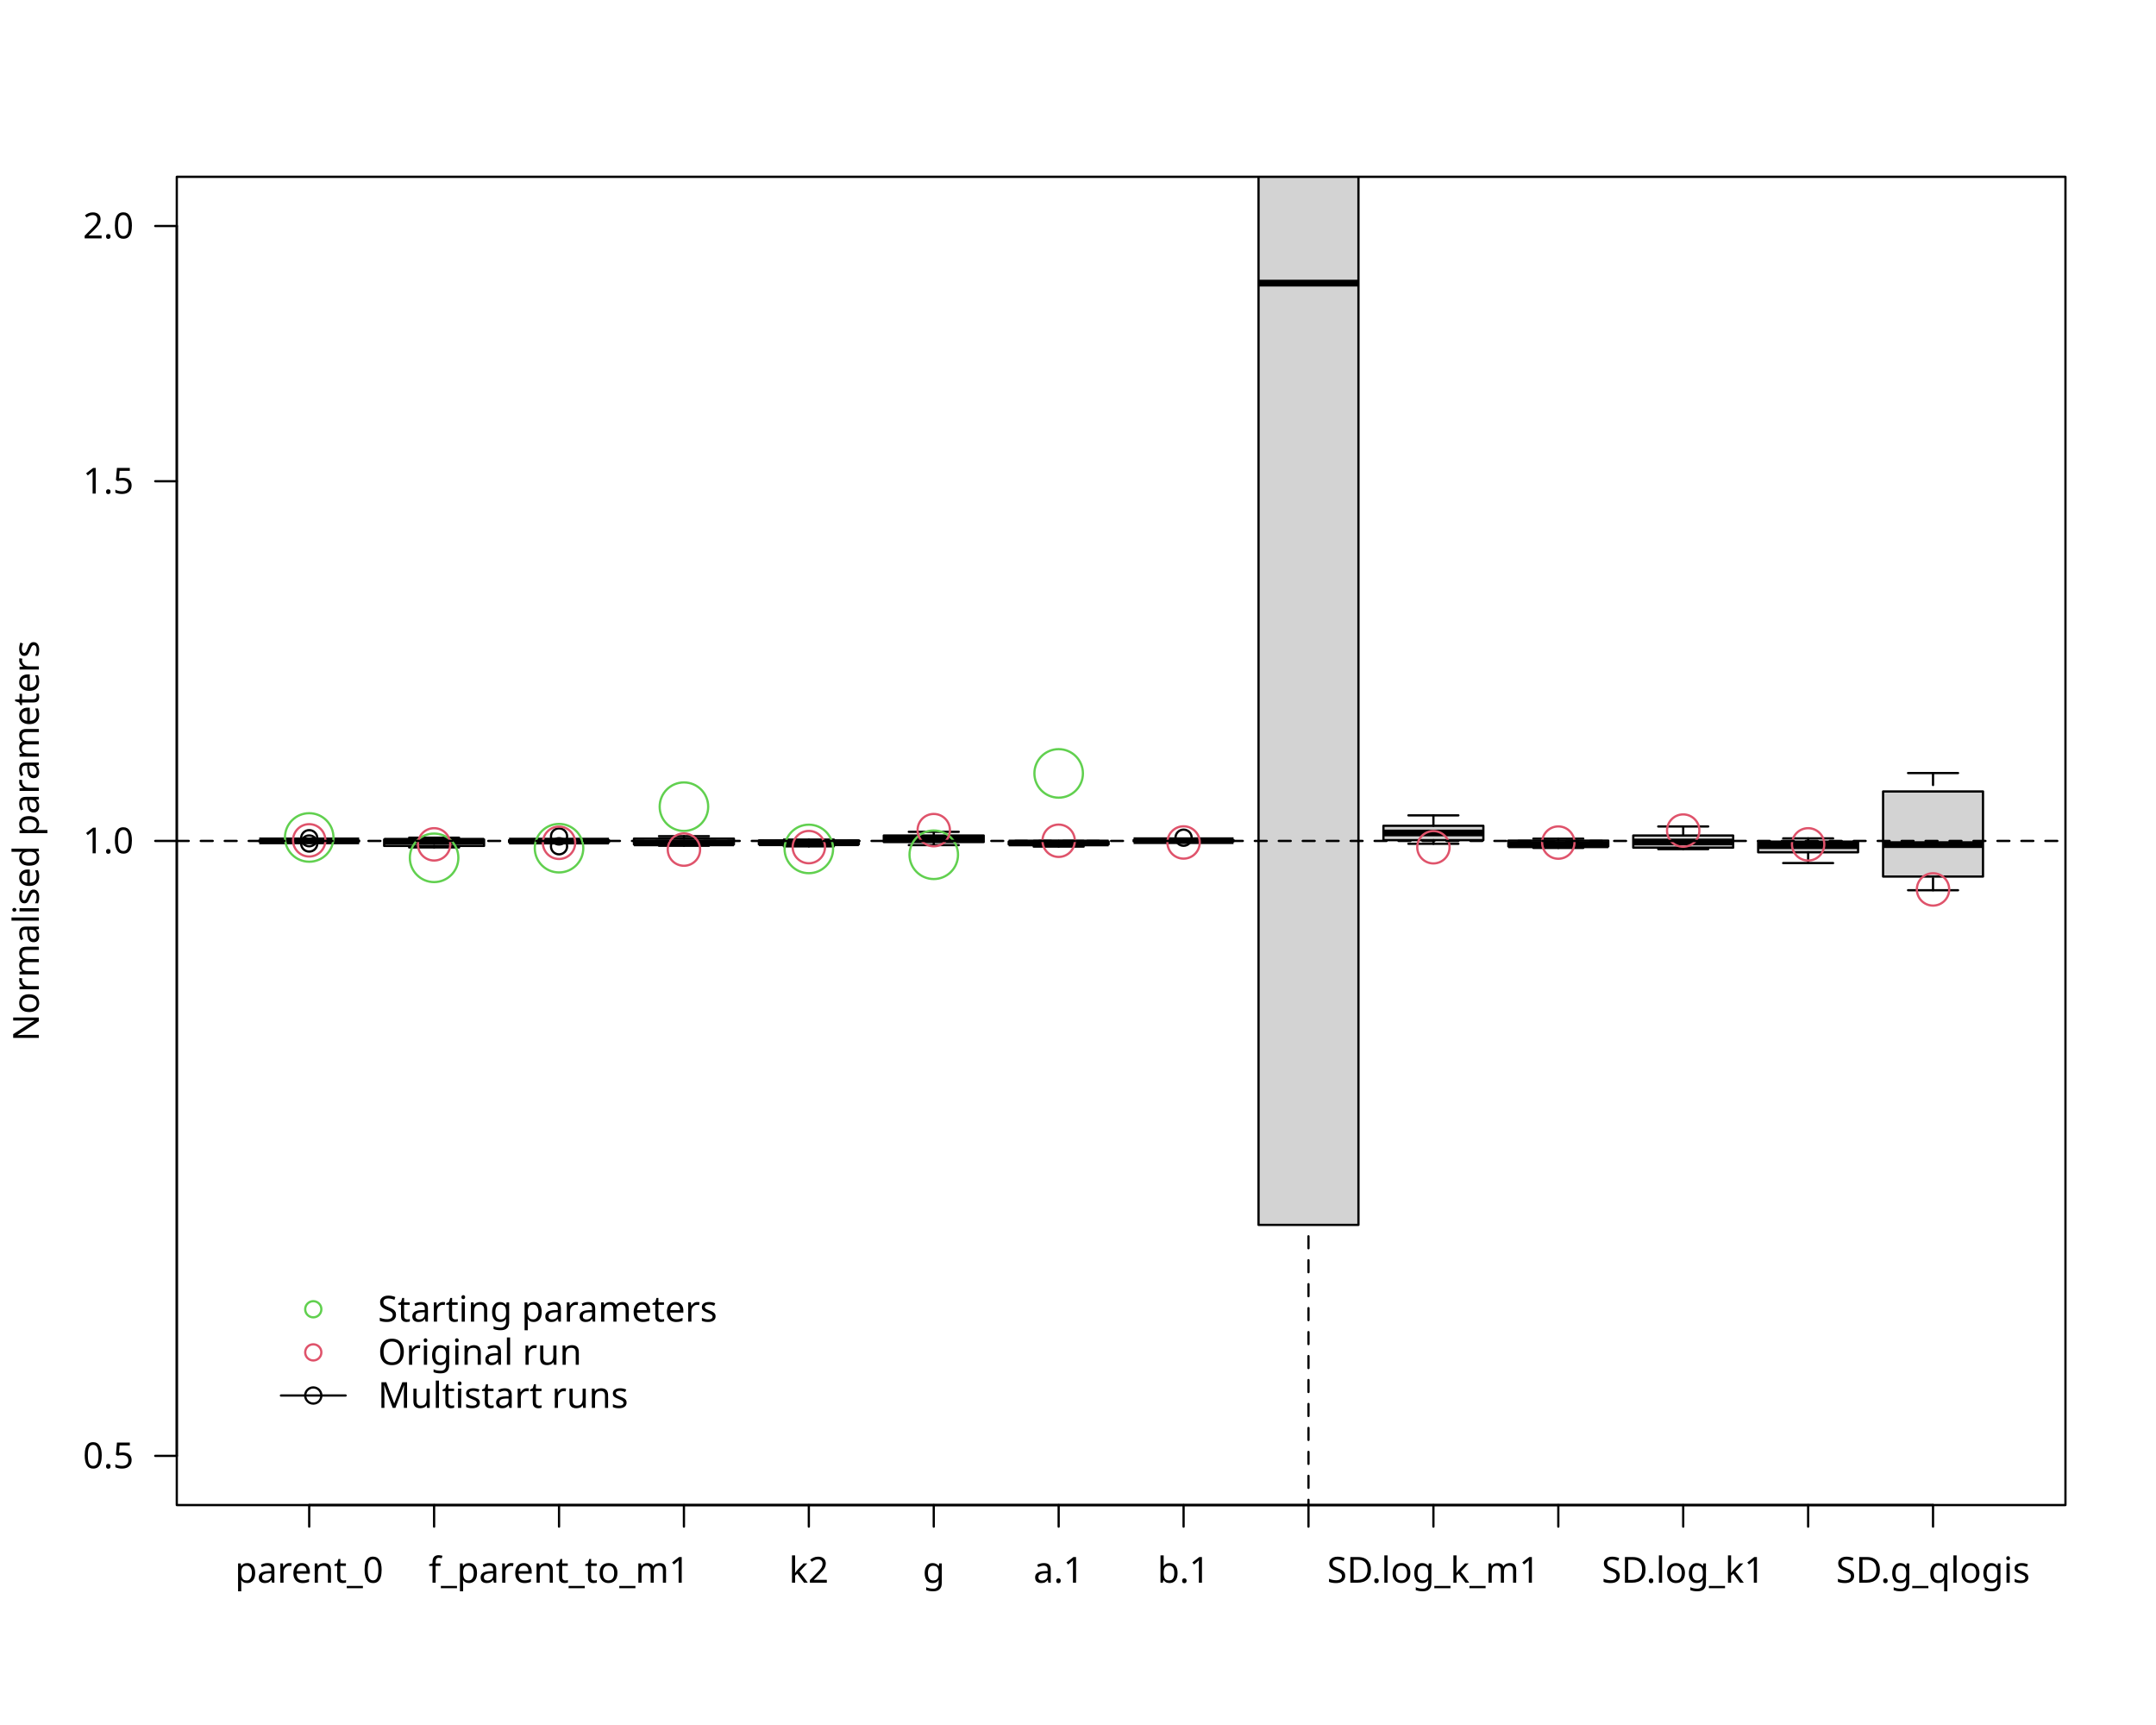
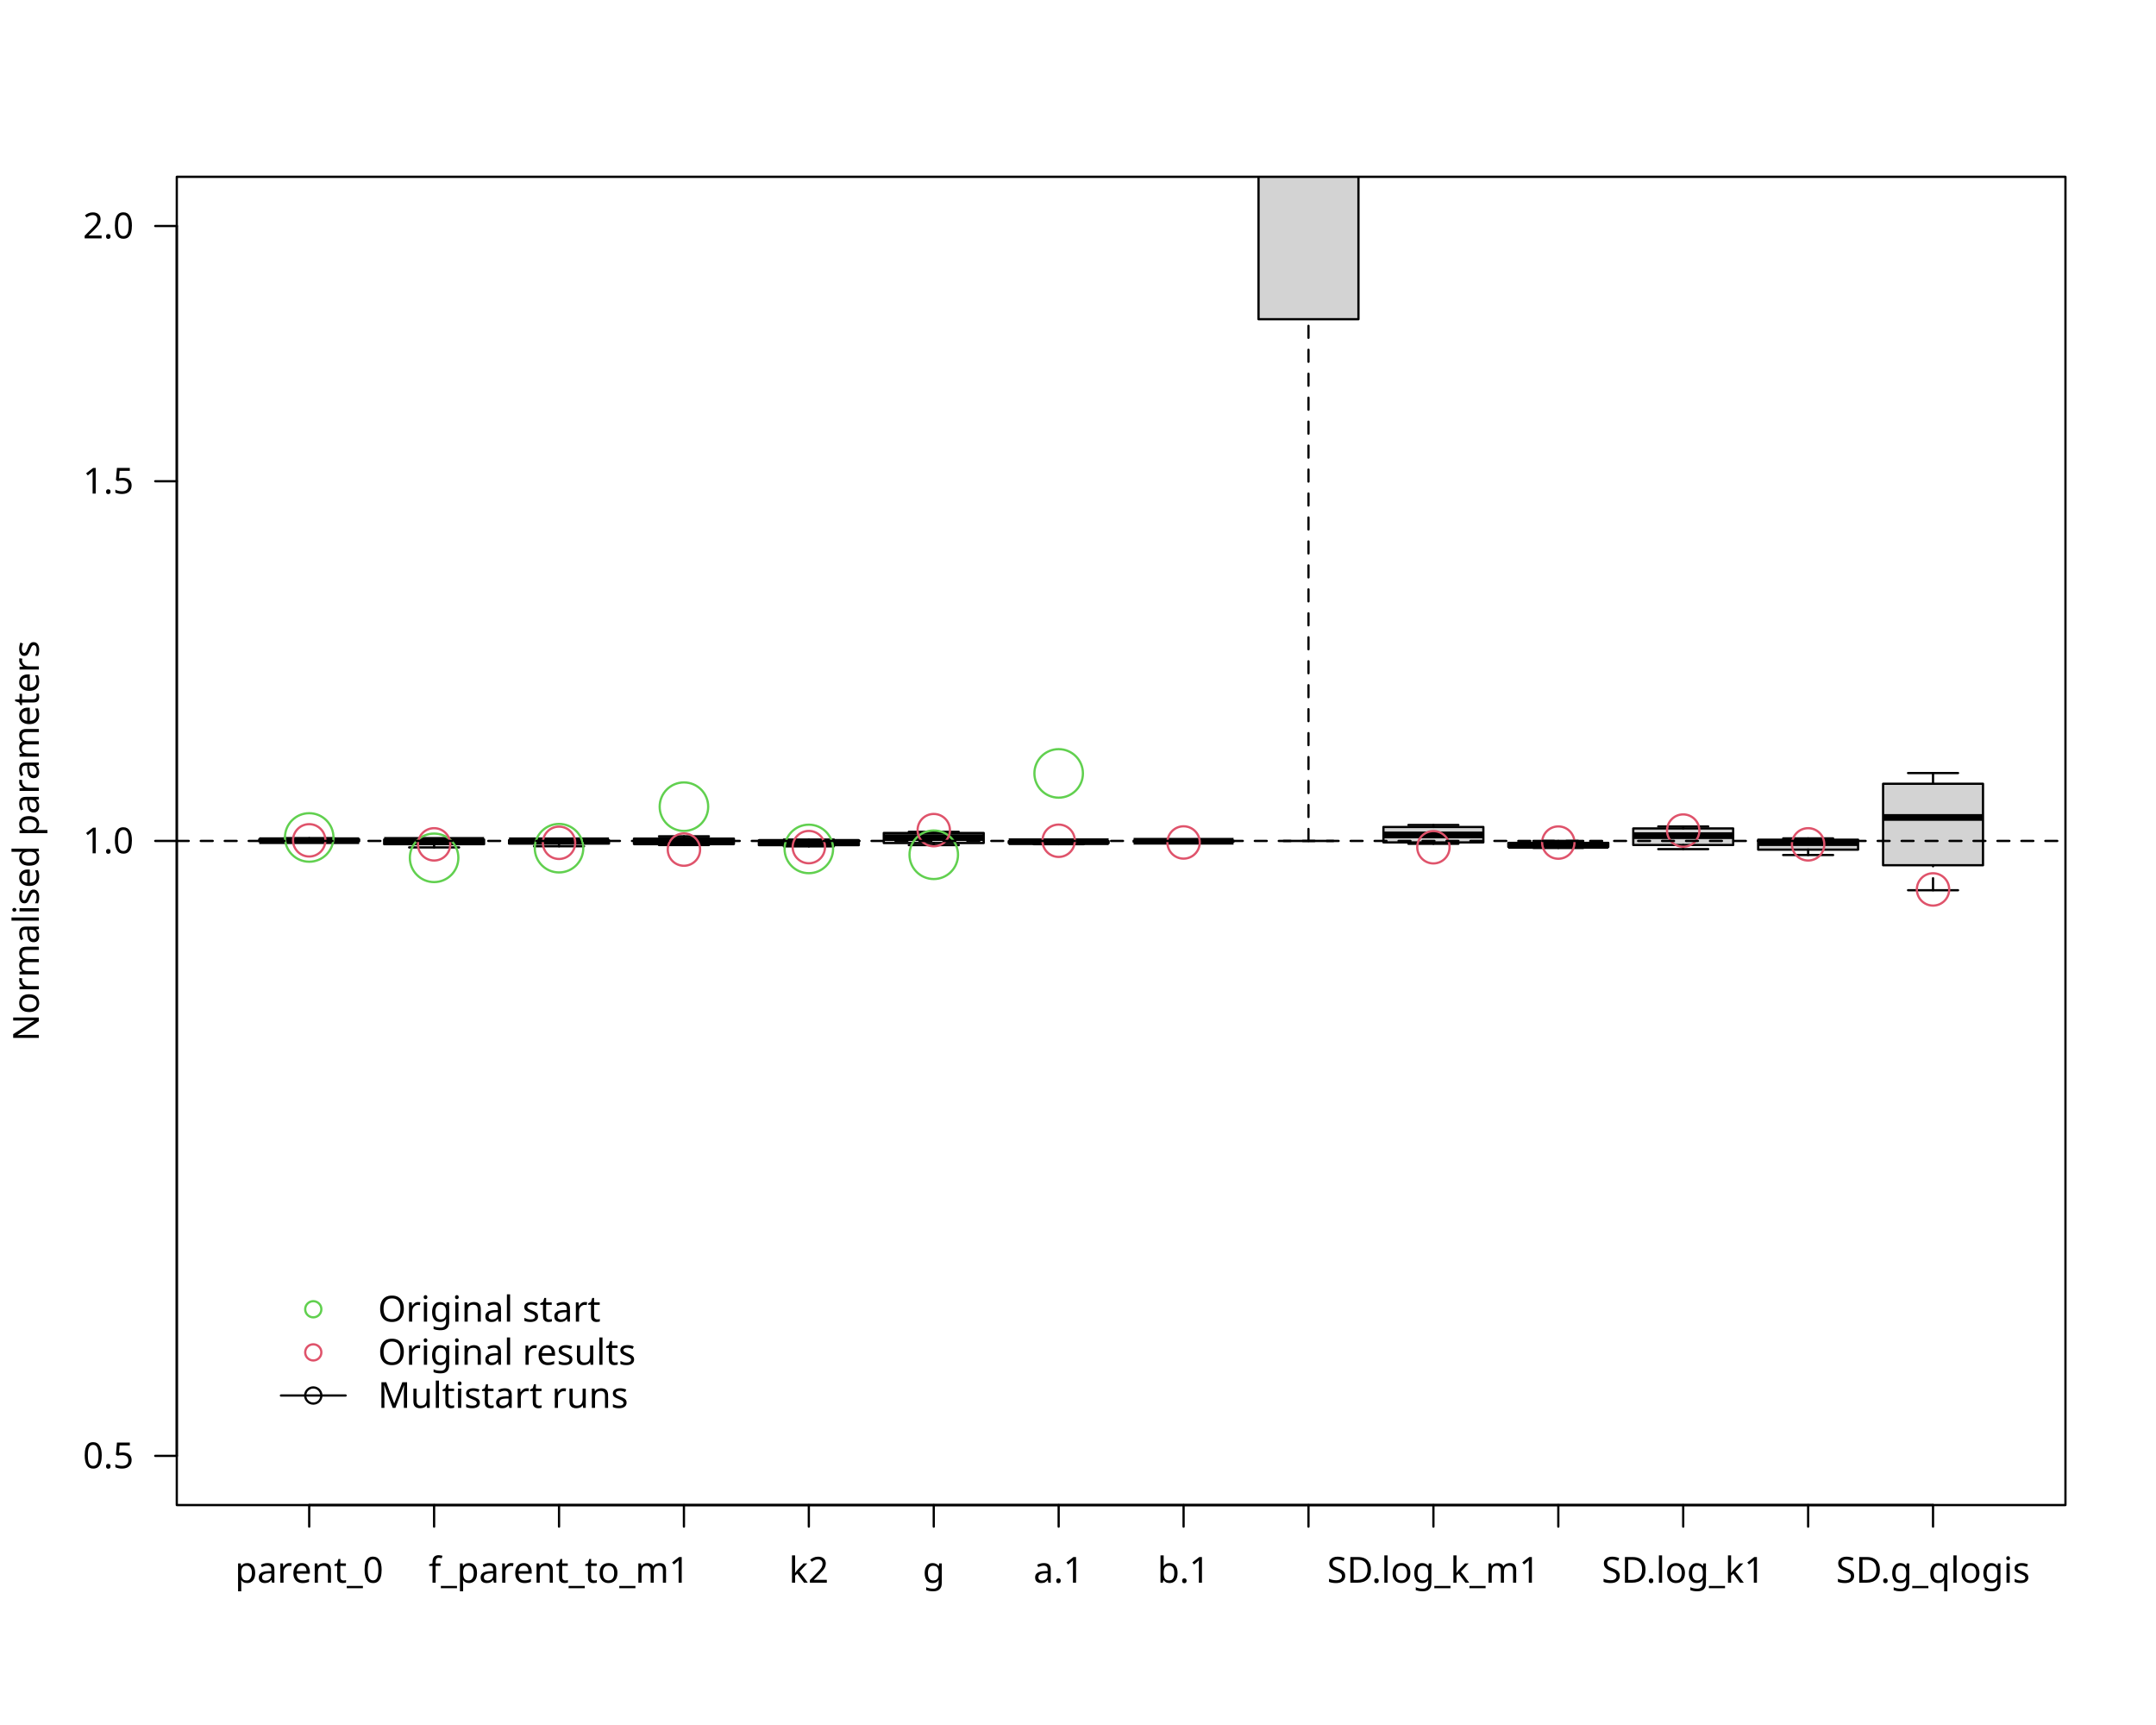
<svg xmlns="http://www.w3.org/2000/svg" class="svglite" data-engine-version="2.0" width="720.00pt" height="576.00pt" viewBox="0 0 720.00 576.00">
  <defs>
    <style type="text/css">
    .svglite line, .svglite polyline, .svglite polygon, .svglite path, .svglite rect, .svglite circle {
      fill: none;
      stroke: #000000;
      stroke-linecap: round;
      stroke-linejoin: round;
      stroke-miterlimit: 10.00;
    }
  </style>
  </defs>
  <rect width="100%" height="100%" style="stroke: none; fill: #FFFFFF;" />
  <defs>
    <clipPath id="cpMC4wMHw3MjAuMDB8MC4wMHw1NzYuMDA=">
      <rect x="0.00" y="0.00" width="720.00" height="576.00" />
    </clipPath>
  </defs>
  <g clip-path="url(#cpMC4wMHw3MjAuMDB8MC4wMHw1NzYuMDA=)">
</g>
  <defs>
    <clipPath id="cpNTkuMDR8Njg5Ljc2fDU5LjA0fDUwMi41Ng==">
      <rect x="59.04" y="59.04" width="630.72" height="443.52" />
    </clipPath>
  </defs>
  <g clip-path="url(#cpNTkuMDR8Njg5Ljc2fDU5LjA0fDUwMi41Ng==)">
-     <polygon points="86.57,280.95 119.94,280.95 119.94,280.68 86.57,280.68 " style="stroke-width: 0.75; stroke: none; fill: #D3D3D3;" />
-     <line x1="86.57" y1="280.78" x2="119.94" y2="280.78" style="stroke-width: 2.25; stroke-linecap: butt;" />
-     <line x1="103.26" y1="281.01" x2="103.26" y2="280.95" style="stroke-width: 0.75; stroke-dasharray: 4.00,4.00;" />
-     <line x1="103.26" y1="280.63" x2="103.26" y2="280.68" style="stroke-width: 0.75; stroke-dasharray: 4.00,4.00;" />
+     <polygon points="86.57,280.91 119.94,280.91 119.94,280.26 86.57,280.26 " style="stroke-width: 0.75; stroke: none; fill: #D3D3D3;" />
+     <line x1="86.57" y1="280.71" x2="119.94" y2="280.71" style="stroke-width: 2.25; stroke-linecap: butt;" />
+     <line x1="103.26" y1="281.01" x2="103.26" y2="280.91" style="stroke-width: 0.75; stroke-dasharray: 4.00,4.00;" />
+     <line x1="103.26" y1="279.89" x2="103.26" y2="280.26" style="stroke-width: 0.75; stroke-dasharray: 4.00,4.00;" />
    <line x1="94.91" y1="281.01" x2="111.60" y2="281.01" style="stroke-width: 0.75;" />
-     <line x1="94.91" y1="280.63" x2="111.60" y2="280.63" style="stroke-width: 0.75;" />
-     <polygon points="86.57,280.95 119.94,280.95 119.94,280.68 86.57,280.68 " style="stroke-width: 0.75; fill: none;" />
-     <circle cx="103.26" cy="281.66" r="2.70" style="stroke-width: 0.75;" />
-     <circle cx="103.26" cy="279.89" r="2.70" style="stroke-width: 0.75;" />
-     <polygon points="128.29,282.46 161.66,282.46 161.66,280.33 128.29,280.33 " style="stroke-width: 0.75; stroke: none; fill: #D3D3D3;" />
-     <line x1="128.29" y1="280.88" x2="161.66" y2="280.88" style="stroke-width: 2.25; stroke-linecap: butt;" />
-     <line x1="144.97" y1="282.96" x2="144.97" y2="282.46" style="stroke-width: 0.75; stroke-dasharray: 4.00,4.00;" />
-     <line x1="144.97" y1="279.72" x2="144.97" y2="280.33" style="stroke-width: 0.75; stroke-dasharray: 4.00,4.00;" />
+     <line x1="94.91" y1="279.89" x2="111.60" y2="279.89" style="stroke-width: 0.75;" />
+     <polygon points="86.57,280.91 119.94,280.91 119.94,280.26 86.57,280.26 " style="stroke-width: 0.75; fill: none;" />
+     <polygon points="128.29,281.88 161.66,281.88 161.66,280.33 128.29,280.33 " style="stroke-width: 0.75; stroke: none; fill: #D3D3D3;" />
+     <line x1="128.29" y1="280.61" x2="161.66" y2="280.61" style="stroke-width: 2.25; stroke-linecap: butt;" />
+     <line x1="144.97" y1="282.96" x2="144.97" y2="281.88" style="stroke-width: 0.75; stroke-dasharray: 4.00,4.00;" />
+     <line x1="144.97" y1="280.24" x2="144.97" y2="280.33" style="stroke-width: 0.75; stroke-dasharray: 4.00,4.00;" />
    <line x1="136.63" y1="282.96" x2="153.31" y2="282.96" style="stroke-width: 0.75;" />
-     <line x1="136.63" y1="279.72" x2="153.31" y2="279.72" style="stroke-width: 0.75;" />
-     <polygon points="128.29,282.46 161.66,282.46 161.66,280.33 128.29,280.33 " style="stroke-width: 0.75; fill: none;" />
-     <polygon points="170.00,281.20 203.37,281.20 203.37,280.53 170.00,280.53 " style="stroke-width: 0.75; stroke: none; fill: #D3D3D3;" />
-     <line x1="170.00" y1="280.84" x2="203.37" y2="280.84" style="stroke-width: 2.25; stroke-linecap: butt;" />
-     <line x1="186.69" y1="281.48" x2="186.69" y2="281.20" style="stroke-width: 0.75; stroke-dasharray: 4.00,4.00;" />
+     <line x1="136.63" y1="280.24" x2="153.31" y2="280.24" style="stroke-width: 0.75;" />
+     <polygon points="128.29,281.88 161.66,281.88 161.66,280.33 128.29,280.33 " style="stroke-width: 0.75; fill: none;" />
+     <polygon points="170.00,281.69 203.37,281.69 203.37,280.53 170.00,280.53 " style="stroke-width: 0.75; stroke: none; fill: #D3D3D3;" />
+     <line x1="170.00" y1="280.75" x2="203.37" y2="280.75" style="stroke-width: 2.25; stroke-linecap: butt;" />
+     <line x1="186.69" y1="282.58" x2="186.69" y2="281.69" style="stroke-width: 0.75; stroke-dasharray: 4.00,4.00;" />
    <line x1="186.69" y1="280.35" x2="186.69" y2="280.53" style="stroke-width: 0.75; stroke-dasharray: 4.00,4.00;" />
-     <line x1="178.34" y1="281.48" x2="195.03" y2="281.48" style="stroke-width: 0.75;" />
+     <line x1="178.34" y1="282.58" x2="195.03" y2="282.58" style="stroke-width: 0.75;" />
    <line x1="178.34" y1="280.35" x2="195.03" y2="280.35" style="stroke-width: 0.75;" />
-     <polygon points="170.00,281.20 203.37,281.20 203.37,280.53 170.00,280.53 " style="stroke-width: 0.75; fill: none;" />
-     <circle cx="186.69" cy="279.30" r="2.70" style="stroke-width: 0.75;" />
-     <circle cx="186.69" cy="282.58" r="2.70" style="stroke-width: 0.75;" />
-     <polygon points="211.71,281.98 245.09,281.98 245.09,280.03 211.71,280.03 " style="stroke-width: 0.75; stroke: none; fill: #D3D3D3;" />
-     <line x1="211.71" y1="281.46" x2="245.09" y2="281.46" style="stroke-width: 2.25; stroke-linecap: butt;" />
-     <line x1="228.40" y1="282.40" x2="228.40" y2="281.98" style="stroke-width: 0.75; stroke-dasharray: 4.00,4.00;" />
-     <line x1="228.40" y1="279.21" x2="228.40" y2="280.03" style="stroke-width: 0.75; stroke-dasharray: 4.00,4.00;" />
-     <line x1="220.06" y1="282.40" x2="236.74" y2="282.40" style="stroke-width: 0.75;" />
-     <line x1="220.06" y1="279.21" x2="236.74" y2="279.21" style="stroke-width: 0.75;" />
-     <polygon points="211.71,281.98 245.09,281.98 245.09,280.03 211.71,280.03 " style="stroke-width: 0.75; fill: none;" />
-     <polygon points="253.43,281.94 286.80,281.94 286.80,280.63 253.43,280.63 " style="stroke-width: 0.75; stroke: none; fill: #D3D3D3;" />
-     <line x1="253.43" y1="281.42" x2="286.80" y2="281.42" style="stroke-width: 2.25; stroke-linecap: butt;" />
-     <line x1="270.11" y1="282.62" x2="270.11" y2="281.94" style="stroke-width: 0.75; stroke-dasharray: 4.00,4.00;" />
-     <line x1="270.11" y1="280.34" x2="270.11" y2="280.63" style="stroke-width: 0.75; stroke-dasharray: 4.00,4.00;" />
+     <polygon points="170.00,281.69 203.37,281.69 203.37,280.53 170.00,280.53 " style="stroke-width: 0.75; fill: none;" />
+     <polygon points="211.71,281.83 245.09,281.83 245.09,280.03 211.71,280.03 " style="stroke-width: 0.75; stroke: none; fill: #D3D3D3;" />
+     <line x1="211.71" y1="281.14" x2="245.09" y2="281.14" style="stroke-width: 2.25; stroke-linecap: butt;" />
+     <line x1="228.40" y1="282.17" x2="228.40" y2="281.83" style="stroke-width: 0.75; stroke-dasharray: 4.00,4.00;" />
+     <line x1="228.40" y1="279.26" x2="228.40" y2="280.03" style="stroke-width: 0.75; stroke-dasharray: 4.00,4.00;" />
+     <line x1="220.06" y1="282.17" x2="236.74" y2="282.17" style="stroke-width: 0.75;" />
+     <line x1="220.06" y1="279.26" x2="236.74" y2="279.26" style="stroke-width: 0.75;" />
+     <polygon points="211.71,281.83 245.09,281.83 245.09,280.03 211.71,280.03 " style="stroke-width: 0.75; fill: none;" />
+     <polygon points="253.43,282.21 286.80,282.21 286.80,280.57 253.43,280.57 " style="stroke-width: 0.75; stroke: none; fill: #D3D3D3;" />
+     <line x1="253.43" y1="281.30" x2="286.80" y2="281.30" style="stroke-width: 2.25; stroke-linecap: butt;" />
+     <line x1="270.11" y1="282.62" x2="270.11" y2="282.21" style="stroke-width: 0.75; stroke-dasharray: 4.00,4.00;" />
+     <line x1="270.11" y1="280.34" x2="270.11" y2="280.57" style="stroke-width: 0.75; stroke-dasharray: 4.00,4.00;" />
    <line x1="261.77" y1="282.62" x2="278.46" y2="282.62" style="stroke-width: 0.75;" />
    <line x1="261.77" y1="280.34" x2="278.46" y2="280.34" style="stroke-width: 0.75;" />
-     <polygon points="253.43,281.94 286.80,281.94 286.80,280.63 253.43,280.63 " style="stroke-width: 0.75; fill: none;" />
-     <polygon points="295.14,281.17 328.51,281.17 328.51,278.99 295.14,278.99 " style="stroke-width: 0.75; stroke: none; fill: #D3D3D3;" />
-     <line x1="295.14" y1="280.18" x2="328.51" y2="280.18" style="stroke-width: 2.25; stroke-linecap: butt;" />
-     <line x1="311.83" y1="282.20" x2="311.83" y2="281.17" style="stroke-width: 0.75; stroke-dasharray: 4.00,4.00;" />
-     <line x1="311.83" y1="277.75" x2="311.83" y2="278.99" style="stroke-width: 0.75; stroke-dasharray: 4.00,4.00;" />
+     <polygon points="253.43,282.21 286.80,282.21 286.80,280.57 253.43,280.57 " style="stroke-width: 0.75; fill: none;" />
+     <polygon points="295.14,281.50 328.51,281.50 328.51,278.14 295.14,278.14 " style="stroke-width: 0.75; stroke: none; fill: #D3D3D3;" />
+     <line x1="295.14" y1="279.67" x2="328.51" y2="279.67" style="stroke-width: 2.25; stroke-linecap: butt;" />
+     <line x1="311.83" y1="282.20" x2="311.83" y2="281.50" style="stroke-width: 0.75; stroke-dasharray: 4.00,4.00;" />
+     <line x1="311.83" y1="277.75" x2="311.83" y2="278.14" style="stroke-width: 0.75; stroke-dasharray: 4.00,4.00;" />
    <line x1="303.49" y1="282.20" x2="320.17" y2="282.20" style="stroke-width: 0.75;" />
    <line x1="303.49" y1="277.75" x2="320.17" y2="277.75" style="stroke-width: 0.75;" />
-     <polygon points="295.14,281.17 328.51,281.17 328.51,278.99 295.14,278.99 " style="stroke-width: 0.75; fill: none;" />
-     <polygon points="336.86,281.95 370.23,281.95 370.23,281.00 336.86,281.00 " style="stroke-width: 0.75; stroke: none; fill: #D3D3D3;" />
-     <line x1="336.86" y1="281.48" x2="370.23" y2="281.48" style="stroke-width: 2.25; stroke-linecap: butt;" />
-     <line x1="353.54" y1="282.69" x2="353.54" y2="281.95" style="stroke-width: 0.75; stroke-dasharray: 4.00,4.00;" />
-     <line x1="353.54" y1="280.80" x2="353.54" y2="281.00" style="stroke-width: 0.75; stroke-dasharray: 4.00,4.00;" />
-     <line x1="345.20" y1="282.69" x2="361.89" y2="282.69" style="stroke-width: 0.75;" />
+     <polygon points="295.14,281.50 328.51,281.50 328.51,278.14 295.14,278.14 " style="stroke-width: 0.75; fill: none;" />
+     <polygon points="336.86,281.52 370.23,281.52 370.23,280.88 336.86,280.88 " style="stroke-width: 0.75; stroke: none; fill: #D3D3D3;" />
+     <line x1="336.86" y1="281.06" x2="370.23" y2="281.06" style="stroke-width: 2.25; stroke-linecap: butt;" />
+     <line x1="353.54" y1="281.89" x2="353.54" y2="281.52" style="stroke-width: 0.75; stroke-dasharray: 4.00,4.00;" />
+     <line x1="353.54" y1="280.80" x2="353.54" y2="280.88" style="stroke-width: 0.75; stroke-dasharray: 4.00,4.00;" />
+     <line x1="345.20" y1="281.89" x2="361.89" y2="281.89" style="stroke-width: 0.75;" />
    <line x1="345.20" y1="280.80" x2="361.89" y2="280.80" style="stroke-width: 0.75;" />
-     <polygon points="336.86,281.95 370.23,281.95 370.23,281.00 336.86,281.00 " style="stroke-width: 0.75; fill: none;" />
-     <polygon points="378.57,280.93 411.94,280.93 411.94,280.50 378.57,280.50 " style="stroke-width: 0.75; stroke: none; fill: #D3D3D3;" />
-     <line x1="378.57" y1="280.72" x2="411.94" y2="280.72" style="stroke-width: 2.25; stroke-linecap: butt;" />
-     <line x1="395.26" y1="281.09" x2="395.26" y2="280.93" style="stroke-width: 0.75; stroke-dasharray: 4.00,4.00;" />
-     <line x1="395.26" y1="280.44" x2="395.26" y2="280.50" style="stroke-width: 0.75; stroke-dasharray: 4.00,4.00;" />
+     <polygon points="336.86,281.52 370.23,281.52 370.23,280.88 336.86,280.88 " style="stroke-width: 0.75; fill: none;" />
+     <polygon points="378.57,281.06 411.94,281.06 411.94,280.72 378.57,280.72 " style="stroke-width: 0.75; stroke: none; fill: #D3D3D3;" />
+     <line x1="378.57" y1="280.91" x2="411.94" y2="280.91" style="stroke-width: 2.25; stroke-linecap: butt;" />
+     <line x1="395.26" y1="281.09" x2="395.26" y2="281.06" style="stroke-width: 0.75; stroke-dasharray: 4.00,4.00;" />
+     <line x1="395.26" y1="280.64" x2="395.26" y2="280.72" style="stroke-width: 0.75; stroke-dasharray: 4.00,4.00;" />
    <line x1="386.91" y1="281.09" x2="403.60" y2="281.09" style="stroke-width: 0.75;" />
-     <line x1="386.91" y1="280.44" x2="403.60" y2="280.44" style="stroke-width: 0.75;" />
-     <polygon points="378.57,280.93 411.94,280.93 411.94,280.50 378.57,280.50 " style="stroke-width: 0.75; fill: none;" />
-     <circle cx="395.26" cy="279.72" r="2.70" style="stroke-width: 0.75;" />
-     <polygon points="420.29,409.00 453.66,409.00 453.66,-49.57 420.29,-49.57 " style="stroke-width: 0.75; stroke: none; fill: #D3D3D3;" />
-     <line x1="420.29" y1="94.54" x2="453.66" y2="94.54" style="stroke-width: 2.25; stroke-linecap: butt;" />
-     <line x1="436.97" y1="656.81" x2="436.97" y2="409.00" style="stroke-width: 0.75; stroke-dasharray: 4.00,4.00;" />
-     <line x1="436.97" y1="-136.13" x2="436.97" y2="-49.57" style="stroke-width: 0.75; stroke-dasharray: 4.00,4.00;" />
-     <line x1="428.63" y1="656.81" x2="445.31" y2="656.81" style="stroke-width: 0.75;" />
+     <line x1="386.91" y1="280.64" x2="403.60" y2="280.64" style="stroke-width: 0.75;" />
+     <polygon points="378.57,281.06 411.94,281.06 411.94,280.72 378.57,280.72 " style="stroke-width: 0.75; fill: none;" />
+     <polygon points="420.29,106.59 453.66,106.59 453.66,-114.09 420.29,-114.09 " style="stroke-width: 0.75; stroke: none; fill: #D3D3D3;" />
+     <line x1="420.29" y1="-49.57" x2="453.66" y2="-49.57" style="stroke-width: 2.25; stroke-linecap: butt;" />
+     <line x1="436.97" y1="280.80" x2="436.97" y2="106.59" style="stroke-width: 0.75; stroke-dasharray: 4.00,4.00;" />
+     <line x1="436.97" y1="-136.13" x2="436.97" y2="-114.09" style="stroke-width: 0.75; stroke-dasharray: 4.00,4.00;" />
+     <line x1="428.63" y1="280.80" x2="445.31" y2="280.80" style="stroke-width: 0.75;" />
    <line x1="428.63" y1="-136.13" x2="445.31" y2="-136.13" style="stroke-width: 0.75;" />
-     <polygon points="420.29,409.00 453.66,409.00 453.66,-49.57 420.29,-49.57 " style="stroke-width: 0.75; fill: none;" />
-     <polygon points="462.00,280.54 495.37,280.54 495.37,275.74 462.00,275.74 " style="stroke-width: 0.75; stroke: none; fill: #D3D3D3;" />
-     <line x1="462.00" y1="278.14" x2="495.37" y2="278.14" style="stroke-width: 2.25; stroke-linecap: butt;" />
-     <line x1="478.69" y1="281.75" x2="478.69" y2="280.54" style="stroke-width: 0.75; stroke-dasharray: 4.00,4.00;" />
-     <line x1="478.69" y1="272.26" x2="478.69" y2="275.74" style="stroke-width: 0.75; stroke-dasharray: 4.00,4.00;" />
+     <polygon points="420.29,106.59 453.66,106.59 453.66,-114.09 420.29,-114.09 " style="stroke-width: 0.75; fill: none;" />
+     <polygon points="462.00,281.28 495.37,281.28 495.37,276.14 462.00,276.14 " style="stroke-width: 0.75; stroke: none; fill: #D3D3D3;" />
+     <line x1="462.00" y1="278.79" x2="495.37" y2="278.79" style="stroke-width: 2.25; stroke-linecap: butt;" />
+     <line x1="478.69" y1="281.75" x2="478.69" y2="281.28" style="stroke-width: 0.75; stroke-dasharray: 4.00,4.00;" />
+     <line x1="478.69" y1="275.48" x2="478.69" y2="276.14" style="stroke-width: 0.75; stroke-dasharray: 4.00,4.00;" />
    <line x1="470.34" y1="281.75" x2="487.03" y2="281.75" style="stroke-width: 0.75;" />
-     <line x1="470.34" y1="272.26" x2="487.03" y2="272.26" style="stroke-width: 0.75;" />
-     <polygon points="462.00,280.54 495.37,280.54 495.37,275.74 462.00,275.74 " style="stroke-width: 0.75; fill: none;" />
-     <polygon points="503.71,282.63 537.09,282.63 537.09,280.69 503.71,280.69 " style="stroke-width: 0.75; stroke: none; fill: #D3D3D3;" />
-     <line x1="503.71" y1="282.10" x2="537.09" y2="282.10" style="stroke-width: 2.25; stroke-linecap: butt;" />
-     <line x1="520.40" y1="283.13" x2="520.40" y2="282.63" style="stroke-width: 0.75; stroke-dasharray: 4.00,4.00;" />
-     <line x1="520.40" y1="280.04" x2="520.40" y2="280.69" style="stroke-width: 0.75; stroke-dasharray: 4.00,4.00;" />
+     <line x1="470.34" y1="275.48" x2="487.03" y2="275.48" style="stroke-width: 0.75;" />
+     <polygon points="462.00,281.28 495.37,281.28 495.37,276.14 462.00,276.14 " style="stroke-width: 0.75; fill: none;" />
+     <polygon points="503.71,282.81 537.09,282.81 537.09,281.44 503.71,281.44 " style="stroke-width: 0.75; stroke: none; fill: #D3D3D3;" />
+     <line x1="503.71" y1="282.28" x2="537.09" y2="282.28" style="stroke-width: 2.25; stroke-linecap: butt;" />
+     <line x1="520.40" y1="283.13" x2="520.40" y2="282.81" style="stroke-width: 0.75; stroke-dasharray: 4.00,4.00;" />
+     <line x1="520.40" y1="280.80" x2="520.40" y2="281.44" style="stroke-width: 0.75; stroke-dasharray: 4.00,4.00;" />
    <line x1="512.06" y1="283.13" x2="528.74" y2="283.13" style="stroke-width: 0.75;" />
-     <line x1="512.06" y1="280.04" x2="528.74" y2="280.04" style="stroke-width: 0.75;" />
-     <polygon points="503.71,282.63 537.09,282.63 537.09,280.69 503.71,280.69 " style="stroke-width: 0.75; fill: none;" />
-     <polygon points="545.43,283.04 578.80,283.04 578.80,278.99 545.43,278.99 " style="stroke-width: 0.75; stroke: none; fill: #D3D3D3;" />
-     <line x1="545.43" y1="281.15" x2="578.80" y2="281.15" style="stroke-width: 2.25; stroke-linecap: butt;" />
-     <line x1="562.11" y1="283.53" x2="562.11" y2="283.04" style="stroke-width: 0.75; stroke-dasharray: 4.00,4.00;" />
-     <line x1="562.11" y1="275.97" x2="562.11" y2="278.99" style="stroke-width: 0.75; stroke-dasharray: 4.00,4.00;" />
+     <line x1="512.06" y1="280.80" x2="528.74" y2="280.80" style="stroke-width: 0.75;" />
+     <polygon points="503.71,282.81 537.09,282.81 537.09,281.44 503.71,281.44 " style="stroke-width: 0.75; fill: none;" />
+     <polygon points="545.43,282.16 578.80,282.16 578.80,276.63 545.43,276.63 " style="stroke-width: 0.75; stroke: none; fill: #D3D3D3;" />
+     <line x1="545.43" y1="279.04" x2="578.80" y2="279.04" style="stroke-width: 2.25; stroke-linecap: butt;" />
+     <line x1="562.11" y1="283.53" x2="562.11" y2="282.16" style="stroke-width: 0.75; stroke-dasharray: 4.00,4.00;" />
+     <line x1="562.11" y1="275.97" x2="562.11" y2="276.63" style="stroke-width: 0.75; stroke-dasharray: 4.00,4.00;" />
    <line x1="553.77" y1="283.53" x2="570.46" y2="283.53" style="stroke-width: 0.75;" />
    <line x1="553.77" y1="275.97" x2="570.46" y2="275.97" style="stroke-width: 0.75;" />
-     <polygon points="545.43,283.04 578.80,283.04 578.80,278.99 545.43,278.99 " style="stroke-width: 0.75; fill: none;" />
-     <polygon points="587.14,284.59 620.51,284.59 620.51,281.02 587.14,281.02 " style="stroke-width: 0.75; stroke: none; fill: #D3D3D3;" />
-     <line x1="587.14" y1="282.38" x2="620.51" y2="282.38" style="stroke-width: 2.25; stroke-linecap: butt;" />
-     <line x1="603.83" y1="288.19" x2="603.83" y2="284.59" style="stroke-width: 0.75; stroke-dasharray: 4.00,4.00;" />
-     <line x1="603.83" y1="279.95" x2="603.83" y2="281.02" style="stroke-width: 0.75; stroke-dasharray: 4.00,4.00;" />
-     <line x1="595.49" y1="288.19" x2="612.17" y2="288.19" style="stroke-width: 0.75;" />
+     <polygon points="545.43,282.16 578.80,282.16 578.80,276.63 545.43,276.63 " style="stroke-width: 0.75; fill: none;" />
+     <polygon points="587.14,283.70 620.51,283.70 620.51,280.38 587.14,280.38 " style="stroke-width: 0.75; stroke: none; fill: #D3D3D3;" />
+     <line x1="587.14" y1="281.36" x2="620.51" y2="281.36" style="stroke-width: 2.25; stroke-linecap: butt;" />
+     <line x1="603.83" y1="285.50" x2="603.83" y2="283.70" style="stroke-width: 0.75; stroke-dasharray: 4.00,4.00;" />
+     <line x1="603.83" y1="279.95" x2="603.83" y2="280.38" style="stroke-width: 0.75; stroke-dasharray: 4.00,4.00;" />
+     <line x1="595.49" y1="285.50" x2="612.17" y2="285.50" style="stroke-width: 0.75;" />
    <line x1="595.49" y1="279.95" x2="612.17" y2="279.95" style="stroke-width: 0.75;" />
-     <polygon points="587.14,284.59 620.51,284.59 620.51,281.02 587.14,281.02 " style="stroke-width: 0.75; fill: none;" />
-     <polygon points="628.86,292.70 662.23,292.70 662.23,264.27 628.86,264.27 " style="stroke-width: 0.75; stroke: none; fill: #D3D3D3;" />
-     <line x1="628.86" y1="282.03" x2="662.23" y2="282.03" style="stroke-width: 2.25; stroke-linecap: butt;" />
-     <line x1="645.54" y1="297.26" x2="645.54" y2="292.70" style="stroke-width: 0.75; stroke-dasharray: 4.00,4.00;" />
-     <line x1="645.54" y1="258.13" x2="645.54" y2="264.27" style="stroke-width: 0.75; stroke-dasharray: 4.00,4.00;" />
+     <polygon points="587.14,283.70 620.51,283.70 620.51,280.38 587.14,280.38 " style="stroke-width: 0.75; fill: none;" />
+     <polygon points="628.86,288.92 662.23,288.92 662.23,261.71 628.86,261.71 " style="stroke-width: 0.75; stroke: none; fill: #D3D3D3;" />
+     <line x1="628.86" y1="272.96" x2="662.23" y2="272.96" style="stroke-width: 2.25; stroke-linecap: butt;" />
+     <line x1="645.54" y1="297.26" x2="645.54" y2="288.92" style="stroke-width: 0.75; stroke-dasharray: 4.00,4.00;" />
+     <line x1="645.54" y1="258.13" x2="645.54" y2="261.71" style="stroke-width: 0.75; stroke-dasharray: 4.00,4.00;" />
    <line x1="637.20" y1="297.26" x2="653.89" y2="297.26" style="stroke-width: 0.75;" />
    <line x1="637.20" y1="258.13" x2="653.89" y2="258.13" style="stroke-width: 0.75;" />
-     <polygon points="628.86,292.70 662.23,292.70 662.23,264.27 628.86,264.27 " style="stroke-width: 0.75; fill: none;" />
+     <polygon points="628.86,288.92 662.23,288.92 662.23,261.71 628.86,261.71 " style="stroke-width: 0.75; fill: none;" />
  </g>
  <g clip-path="url(#cpMC4wMHw3MjAuMDB8MC4wMHw1NzYuMDA=)">
    <line x1="103.26" y1="502.56" x2="645.54" y2="502.56" style="stroke-width: 0.75;" />
    <line x1="103.26" y1="502.56" x2="103.26" y2="509.76" style="stroke-width: 0.75;" />
    <line x1="144.97" y1="502.56" x2="144.97" y2="509.76" style="stroke-width: 0.75;" />
    <line x1="186.69" y1="502.56" x2="186.69" y2="509.76" style="stroke-width: 0.75;" />
    <line x1="228.40" y1="502.56" x2="228.40" y2="509.76" style="stroke-width: 0.75;" />
    <line x1="270.11" y1="502.56" x2="270.11" y2="509.76" style="stroke-width: 0.75;" />
    <line x1="311.83" y1="502.56" x2="311.83" y2="509.76" style="stroke-width: 0.75;" />
    <line x1="353.54" y1="502.56" x2="353.54" y2="509.76" style="stroke-width: 0.75;" />
    <line x1="395.26" y1="502.56" x2="395.26" y2="509.76" style="stroke-width: 0.75;" />
    <line x1="436.97" y1="502.56" x2="436.97" y2="509.76" style="stroke-width: 0.75;" />
    <line x1="478.69" y1="502.56" x2="478.69" y2="509.76" style="stroke-width: 0.75;" />
    <line x1="520.40" y1="502.56" x2="520.40" y2="509.76" style="stroke-width: 0.75;" />
    <line x1="562.11" y1="502.56" x2="562.11" y2="509.76" style="stroke-width: 0.75;" />
    <line x1="603.83" y1="502.56" x2="603.83" y2="509.76" style="stroke-width: 0.75;" />
    <line x1="645.54" y1="502.56" x2="645.54" y2="509.76" style="stroke-width: 0.75;" />
    <text x="103.26" y="528.48" text-anchor="middle" style="font-size: 12.00px; font-family: sans;" textLength="47.38px" lengthAdjust="spacingAndGlyphs">parent_0</text>
    <text x="186.69" y="528.48" text-anchor="middle" style="font-size: 12.00px; font-family: sans;" textLength="84.07px" lengthAdjust="spacingAndGlyphs">f_parent_to_m1</text>
    <text x="270.11" y="528.48" text-anchor="middle" style="font-size: 12.00px; font-family: sans;" textLength="12.68px" lengthAdjust="spacingAndGlyphs">k2</text>
    <text x="311.83" y="528.48" text-anchor="middle" style="font-size: 12.00px; font-family: sans;" textLength="6.67px" lengthAdjust="spacingAndGlyphs">g</text>
    <text x="353.54" y="528.48" text-anchor="middle" style="font-size: 12.00px; font-family: sans;" textLength="16.68px" lengthAdjust="spacingAndGlyphs">a.1</text>
    <text x="395.26" y="528.48" text-anchor="middle" style="font-size: 12.00px; font-family: sans;" textLength="16.68px" lengthAdjust="spacingAndGlyphs">b.1</text>
    <text x="478.69" y="528.48" text-anchor="middle" style="font-size: 12.00px; font-family: sans;" textLength="72.05px" lengthAdjust="spacingAndGlyphs">SD.log_k_m1</text>
    <text x="562.11" y="528.48" text-anchor="middle" style="font-size: 12.00px; font-family: sans;" textLength="55.38px" lengthAdjust="spacingAndGlyphs">SD.log_k1</text>
    <text x="645.54" y="528.48" text-anchor="middle" style="font-size: 12.00px; font-family: sans;" textLength="64.71px" lengthAdjust="spacingAndGlyphs">SD.g_qlogis</text>
    <line x1="59.04" y1="486.13" x2="59.04" y2="75.47" style="stroke-width: 0.75;" />
    <line x1="59.04" y1="486.13" x2="51.84" y2="486.13" style="stroke-width: 0.75;" />
    <line x1="59.04" y1="280.80" x2="51.84" y2="280.80" style="stroke-width: 0.75;" />
    <line x1="59.04" y1="160.69" x2="51.84" y2="160.69" style="stroke-width: 0.75;" />
    <line x1="59.04" y1="75.47" x2="51.84" y2="75.47" style="stroke-width: 0.75;" />
    <text x="44.64" y="490.26" text-anchor="end" style="font-size: 12.00px; font-family: sans;" textLength="16.68px" lengthAdjust="spacingAndGlyphs">0.5</text>
    <text x="44.64" y="284.93" text-anchor="end" style="font-size: 12.00px; font-family: sans;" textLength="16.68px" lengthAdjust="spacingAndGlyphs">1.0</text>
    <text x="44.64" y="164.82" text-anchor="end" style="font-size: 12.00px; font-family: sans;" textLength="16.68px" lengthAdjust="spacingAndGlyphs">1.5</text>
    <text x="44.64" y="79.60" text-anchor="end" style="font-size: 12.00px; font-family: sans;" textLength="16.68px" lengthAdjust="spacingAndGlyphs">2.0</text>
    <text transform="translate(12.96,280.80) rotate(-90)" text-anchor="middle" style="font-size: 12.00px; font-family: sans;" textLength="124.73px" lengthAdjust="spacingAndGlyphs">Normalised parameters</text>
    <polygon points="59.04,502.56 689.76,502.56 689.76,59.04 59.04,59.04 " style="stroke-width: 0.75; fill: none;" />
  </g>
  <g clip-path="url(#cpNTkuMDR8Njg5Ljc2fDU5LjA0fDUwMi41Ng==)">
    <circle cx="103.26" cy="279.64" r="8.10" style="stroke-width: 0.75; stroke: #61D04F;" />
    <circle cx="144.97" cy="286.44" r="8.10" style="stroke-width: 0.75; stroke: #61D04F;" />
    <circle cx="186.69" cy="283.22" r="8.10" style="stroke-width: 0.75; stroke: #61D04F;" />
    <circle cx="228.40" cy="269.36" r="8.10" style="stroke-width: 0.75; stroke: #61D04F;" />
    <circle cx="270.11" cy="283.47" r="8.10" style="stroke-width: 0.75; stroke: #61D04F;" />
    <circle cx="311.83" cy="285.42" r="8.10" style="stroke-width: 0.75; stroke: #61D04F;" />
    <circle cx="353.54" cy="258.25" r="8.10" style="stroke-width: 0.75; stroke: #61D04F;" />
    <circle cx="395.26" cy="-596.36" r="8.10" style="stroke-width: 0.75; stroke: #61D04F;" />
    <circle cx="103.26" cy="280.60" r="5.40" style="stroke-width: 0.75; stroke: #DF536B;" />
    <circle cx="144.97" cy="281.94" r="5.40" style="stroke-width: 0.75; stroke: #DF536B;" />
    <circle cx="186.69" cy="281.42" r="5.40" style="stroke-width: 0.75; stroke: #DF536B;" />
    <circle cx="228.40" cy="283.69" r="5.40" style="stroke-width: 0.75; stroke: #DF536B;" />
    <circle cx="270.11" cy="282.86" r="5.40" style="stroke-width: 0.75; stroke: #DF536B;" />
    <circle cx="311.83" cy="277.19" r="5.40" style="stroke-width: 0.75; stroke: #DF536B;" />
    <circle cx="353.54" cy="280.74" r="5.40" style="stroke-width: 0.75; stroke: #DF536B;" />
    <circle cx="395.26" cy="281.31" r="5.40" style="stroke-width: 0.75; stroke: #DF536B;" />
    <circle cx="436.97" cy="-50.55" r="5.40" style="stroke-width: 0.75; stroke: #DF536B;" />
    <circle cx="478.69" cy="282.91" r="5.40" style="stroke-width: 0.75; stroke: #DF536B;" />
    <circle cx="520.40" cy="281.35" r="5.40" style="stroke-width: 0.75; stroke: #DF536B;" />
    <circle cx="562.11" cy="277.34" r="5.40" style="stroke-width: 0.75; stroke: #DF536B;" />
    <circle cx="603.83" cy="281.94" r="5.40" style="stroke-width: 0.75; stroke: #DF536B;" />
    <circle cx="645.54" cy="296.99" r="5.40" style="stroke-width: 0.75; stroke: #DF536B;" />
    <line x1="59.04" y1="280.80" x2="689.76" y2="280.80" style="stroke-width: 0.75; stroke-dasharray: 4.00,4.00;" />
    <line x1="93.82" y1="465.98" x2="115.42" y2="465.98" style="stroke-width: 0.75;" />
    <circle cx="104.62" cy="437.18" r="2.70" style="stroke-width: 0.75; stroke: #61D04F;" />
    <circle cx="104.62" cy="451.58" r="2.70" style="stroke-width: 0.75; stroke: #DF536B;" />
    <circle cx="104.62" cy="465.98" r="2.70" style="stroke-width: 0.75;" />
-     <text x="126.22" y="441.31" style="font-size: 12.00px; font-family: sans;" textLength="105.39px" lengthAdjust="spacingAndGlyphs">Starting parameters</text>
-     <text x="126.22" y="455.71" style="font-size: 12.00px; font-family: sans;" textLength="62.03px" lengthAdjust="spacingAndGlyphs">Original run</text>
+     <text x="126.22" y="441.31" style="font-size: 12.00px; font-family: sans;" textLength="68.03px" lengthAdjust="spacingAndGlyphs">Original start</text>
+     <text x="126.22" y="455.71" style="font-size: 12.00px; font-family: sans;" textLength="80.04px" lengthAdjust="spacingAndGlyphs">Original results</text>
    <text x="126.22" y="470.11" style="font-size: 12.00px; font-family: sans;" textLength="75.36px" lengthAdjust="spacingAndGlyphs">Multistart runs</text>
  </g>
</svg>
